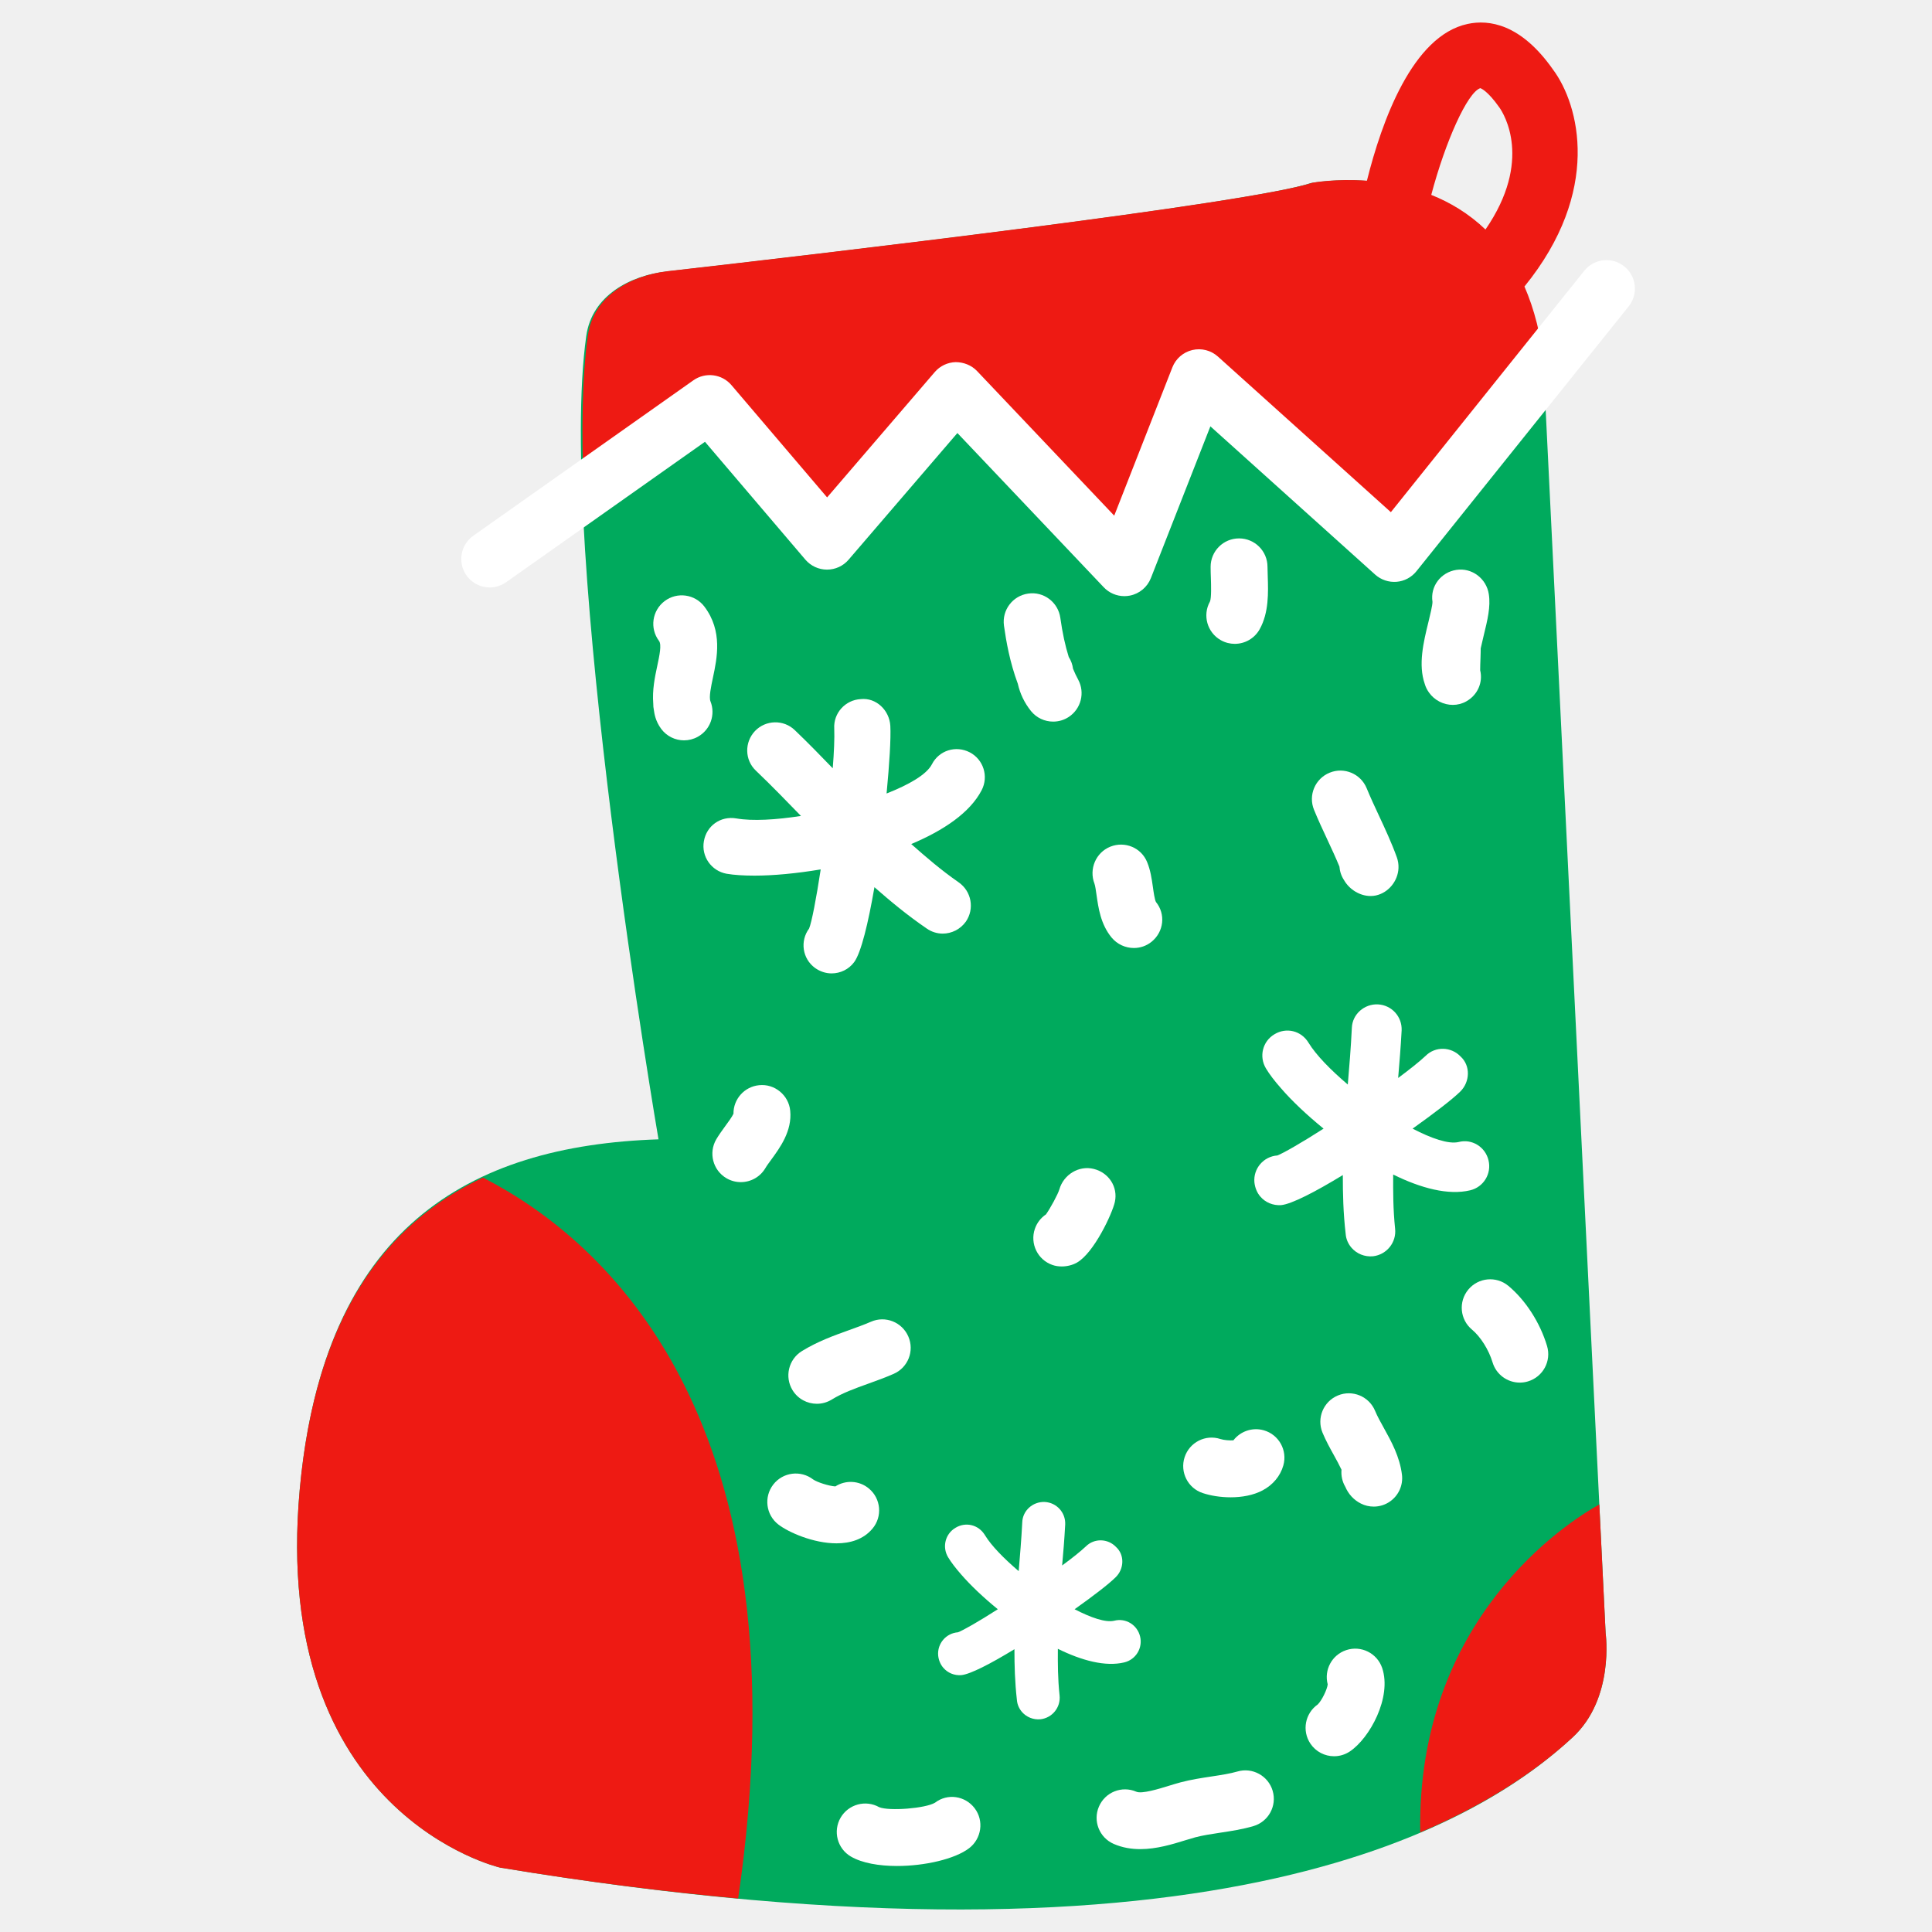
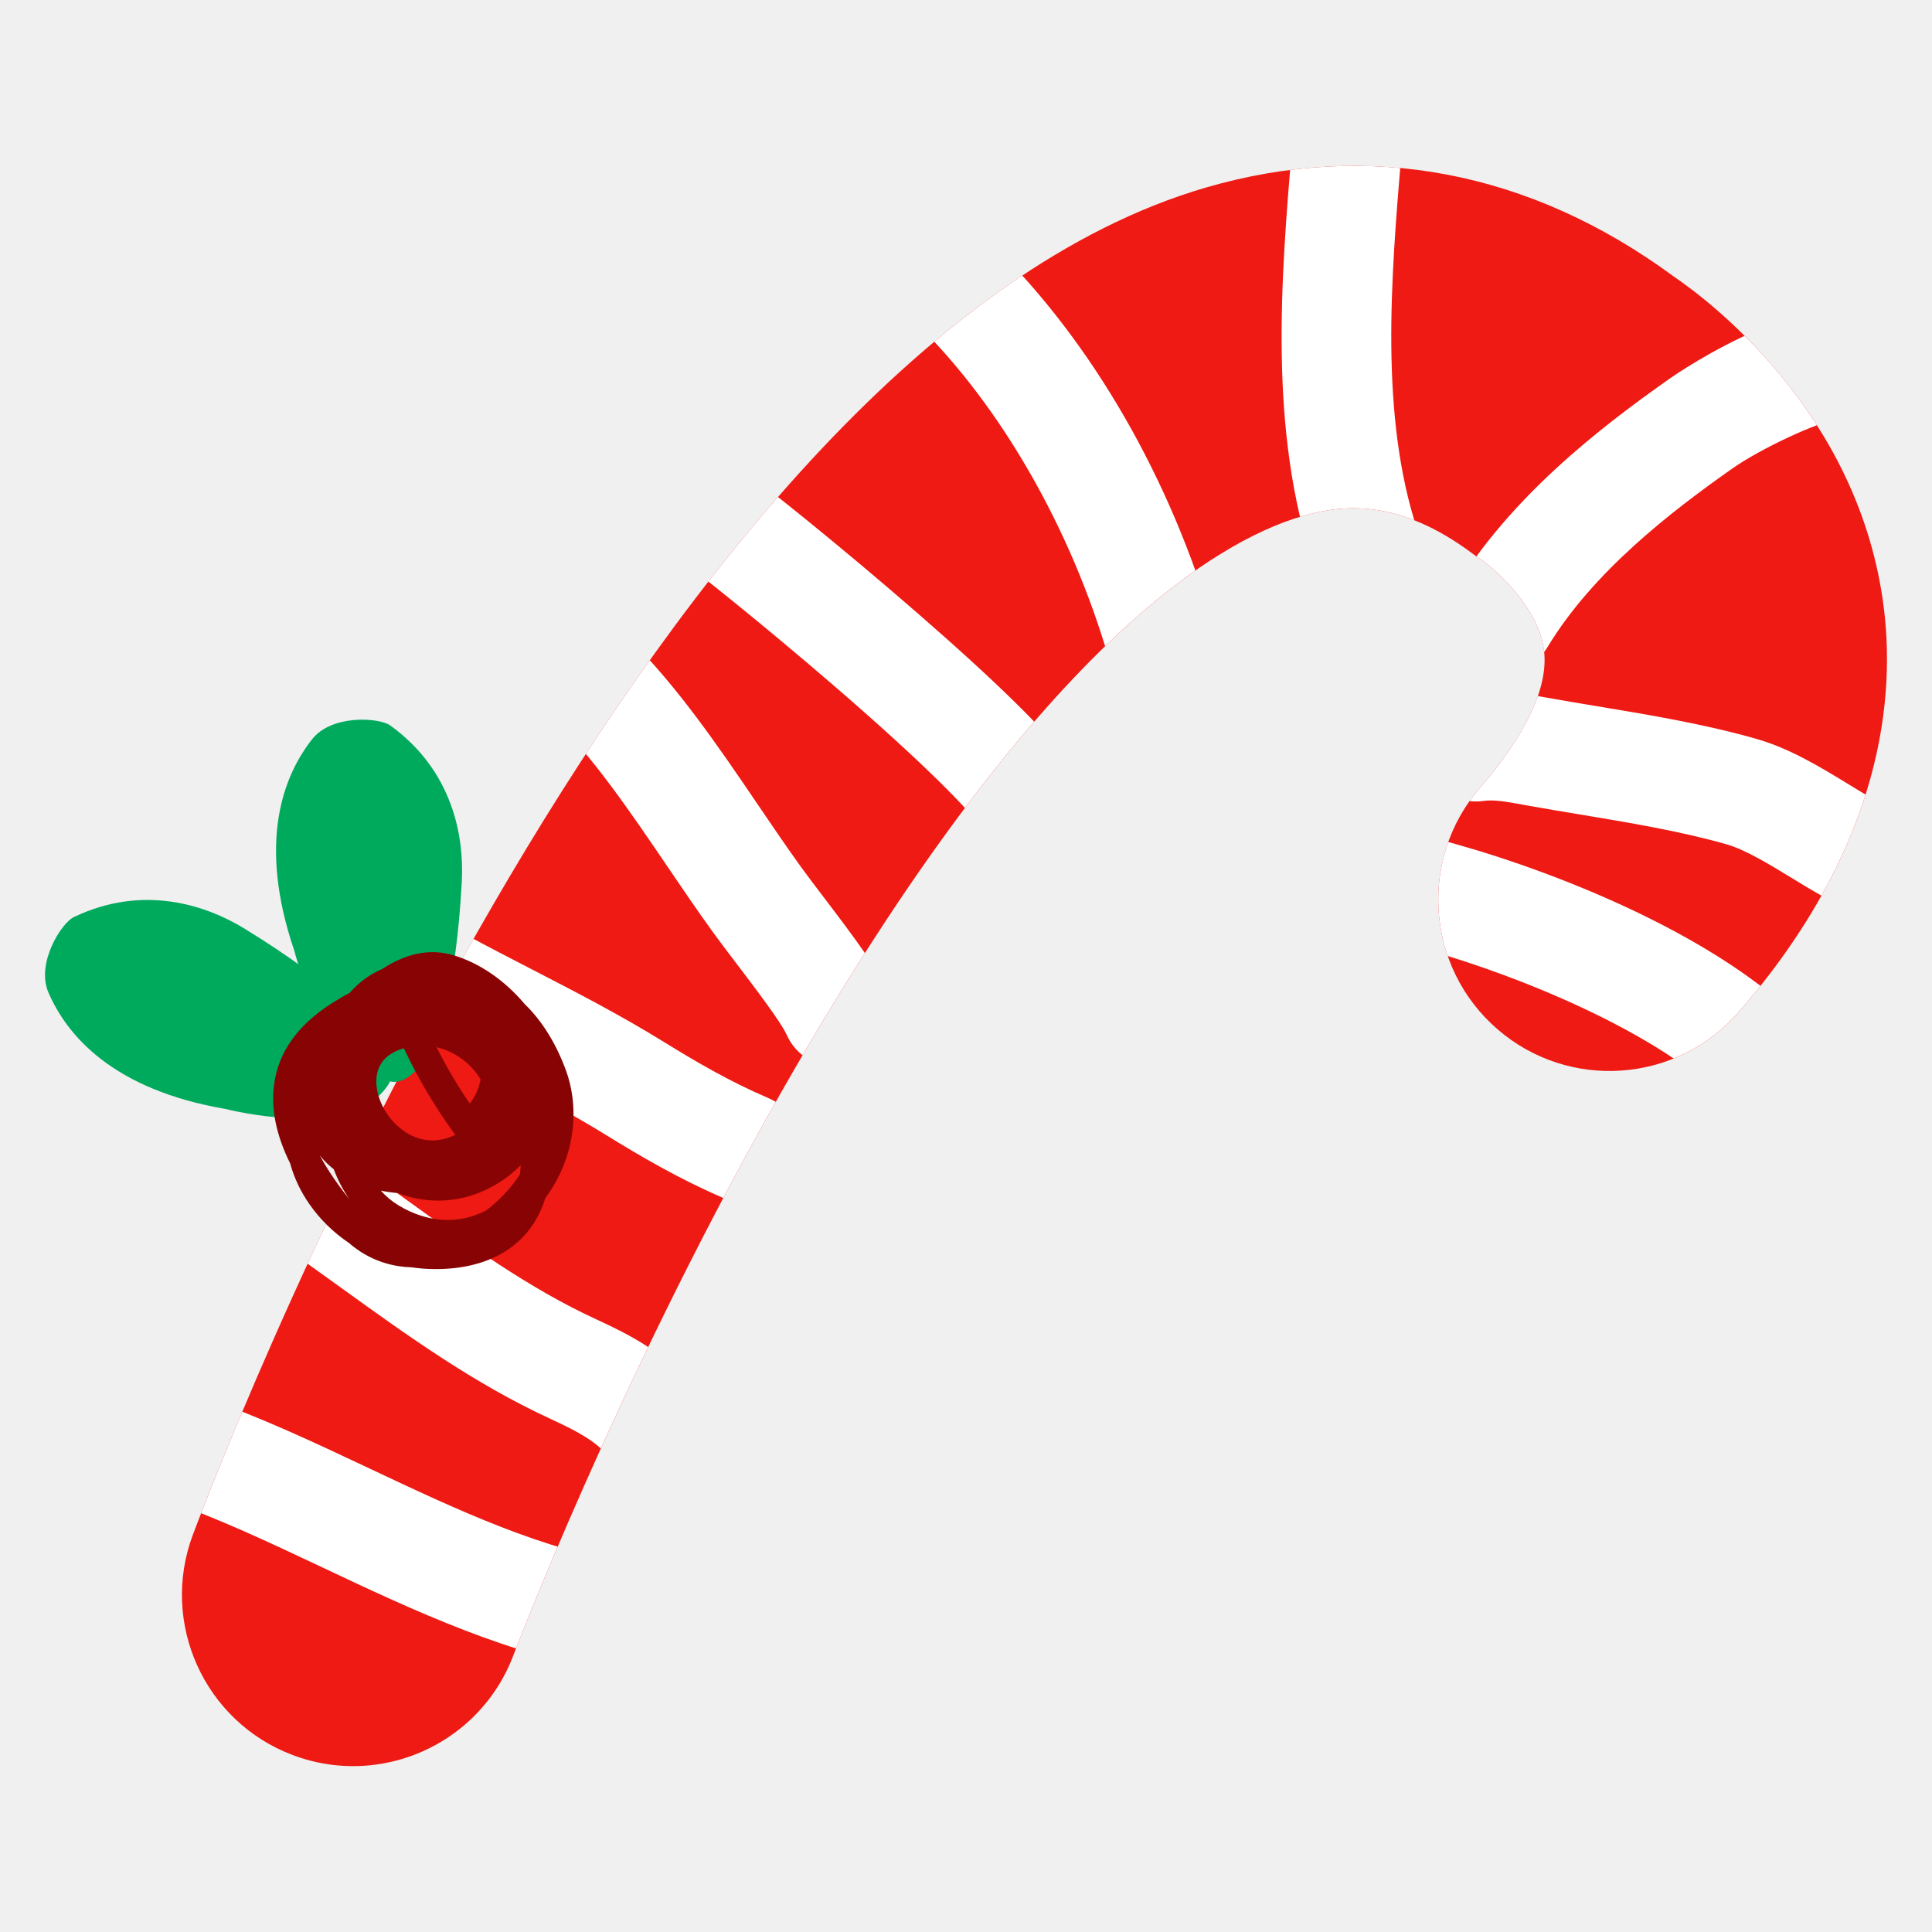
- <svg xmlns="http://www.w3.org/2000/svg" version="1.1" id="Capa_1" x="0px" y="0px" width="200px" height="200px" viewBox="0 0 200 200" enable-background="new 0 0 200 200" xml:space="preserve">
+ <svg xmlns="http://www.w3.org/2000/svg" xmlns:xlink="http://www.w3.org/1999/xlink" version="1.1" id="Capa_1" x="0px" y="0px" width="200px" height="200px" viewBox="0 0 200 200" enable-background="new 0 0 200 200" xml:space="preserve">
  <g>
    <g>
      <g>
-         <path fill="#00AA5D" d="M68.999,28.102c16.309-1.854,60.303-7.016,66.695-9.148c0,0,23.762-4.589,24.254,22.288l6.267,127.835     c0,0,0.945,6.721-3.399,10.756c-9.155,8.513-35.911,25.939-111.039,13.502c0,0-23.814-5.469-20.75-39.118     c2.47-27.086,17.477-35.617,37.141-36.274c0,0-10.552-61.529-7.477-83.175C61.286,30.589,65.221,28.531,68.999,28.102z" />
+         <path fill="#EE1A13" d="M37.762,182.788c-2.463,0.167-5.002-0.176-7.465-1.107c-9.15-3.458-13.773-13.687-10.316-22.845     c4.732-12.517,47.834-122.774,104.834-139.415c16.85-4.916,33.574-1.742,48.428,9.186c3.822,2.603,18.797,13.93,21.646,33.403     c1.463,9.984,0.064,25.502-14.887,42.744c-6.408,7.401-17.605,8.193-24.998,1.78c-7.4-6.414-8.197-17.608-1.781-25.005     c3.355-3.868,7.229-9.482,6.607-14.25c-0.566-4.393-5.01-8.328-6.521-9.358c-0.377-0.241-0.52-0.349-0.877-0.617     c-7.693-5.747-13.484-5.081-17.682-3.854c-9.113,2.662-28.367,14.188-54.934,61.488c-16.189,28.835-26.572,56.151-26.674,56.425     C50.613,178.058,44.465,182.329,37.762,182.788z" />
+       </g>
+     </g>
+     <g>
+       <defs>
+         <path id="SVGID_3_" d="M37.762,182.787c-2.463,0.167-5.002-0.177-7.465-1.108c-9.15-3.458-13.773-13.688-10.316-22.843     C24.713,146.316,67.814,36.06,124.814,19.42c16.85-4.916,33.574-1.743,48.428,9.185c3.818,2.601,18.797,13.93,21.646,33.403     c1.463,9.984,0.064,25.502-14.887,42.744c-6.408,7.401-17.605,8.193-24.998,1.781c-7.4-6.415-8.197-17.609-1.781-25.004     c3.355-3.87,7.229-9.485,6.607-14.251c-0.566-4.393-5.01-8.328-6.521-9.358c-0.377-0.241-0.52-0.349-0.877-0.618     c-7.693-5.747-13.484-5.079-17.682-3.854c-9.113,2.662-28.367,14.188-54.934,61.488c-16.189,28.835-26.572,56.151-26.674,56.425     C50.613,178.056,44.465,182.327,37.762,182.787z" />
+       </defs>
+       <clipPath id="SVGID_2_">
+         <use xlink:href="#SVGID_3_" overflow="visible" />
+       </clipPath>
+       <g clip-path="url(#SVGID_2_)">
+         <g>
+           <path fill="#FFFFFF" d="M64.73,173.235c-0.297,0-0.598-0.023-0.898-0.071c-11.086-1.764-20.918-6.403-30.428-10.89      c-5.557-2.622-10.807-5.099-16.162-6.959c-2.959-1.028-4.525-4.26-3.498-7.219s4.262-4.523,7.219-3.497      c5.93,2.06,11.701,4.783,17.283,7.416c9.193,4.338,17.877,8.436,27.369,9.946c3.094,0.492,5.201,3.399,4.709,6.493      C69.881,171.245,67.471,173.235,64.73,173.235z" />
+         </g>
+         <g>
+           <path fill="#FFFFFF" d="M67.299,152.753c-1.615,0-3.223-0.688-4.344-2.023c-1.27-1.512-3.08-2.52-5.977-3.852      c-7.881-3.625-14.877-8.672-21.645-13.553c-2.424-1.749-4.93-3.558-7.396-5.236c-2.588-1.764-3.258-5.292-1.494-7.881      c1.762-2.59,5.289-3.258,7.879-1.496c2.594,1.766,5.164,3.621,7.65,5.414c6.617,4.773,12.867,9.283,19.746,12.447      c3.428,1.577,7.018,3.405,9.92,6.86c2.018,2.398,1.705,5.977-0.693,7.992C69.883,152.317,68.588,152.753,67.299,152.753z" />
+         </g>
+         <g>
+           <path fill="#FFFFFF" d="M79.732,125.723c-0.918,0-1.969-0.226-3.154-0.811c-0.369-0.182-0.834-0.431-1.248-0.652      c-0.191-0.103-0.365-0.198-0.494-0.263c-4.578-1.97-8.686-4.391-12.104-6.503c-4.129-2.554-8.422-4.768-12.965-7.111      c-4.453-2.297-9.061-4.673-13.467-7.386c-2.668-1.642-3.498-5.136-1.855-7.803c1.639-2.668,5.133-3.5,7.803-1.857      c4.043,2.488,8.258,4.662,12.719,6.964c4.537,2.34,9.229,4.76,13.729,7.544c3.244,2.003,6.789,4.09,10.713,5.769      c0.154,0.065,0.475,0.224,0.865,0.427c0.885,0.161,1.744,0.537,2.5,1.14c3.57,2.85,2.709,6.361,1.637,7.987      C84.193,123.497,82.617,125.723,79.732,125.723z" />
+         </g>
+         <g>
+           <path fill="#FFFFFF" d="M86.613,110.474c-2.186,0-4.27-1.271-5.201-3.402c-0.541-1.241-3.545-5.187-5.158-7.307      c-0.936-1.229-1.811-2.382-2.494-3.327c-1.594-2.208-3.174-4.532-4.699-6.78c-3.758-5.537-7.645-11.262-12.02-15.602      c-2.223-2.207-2.236-5.798-0.029-8.021c2.205-2.224,5.797-2.237,8.021-0.031c5.152,5.114,9.352,11.3,13.414,17.283      c1.549,2.281,3.012,4.436,4.508,6.509c0.635,0.88,1.455,1.953,2.326,3.099c3.285,4.318,5.516,7.32,6.527,9.635      c1.254,2.871-0.057,6.214-2.928,7.468C88.143,110.321,87.371,110.474,86.613,110.474z" />
+         </g>
+         <g>
+           <path fill="#FFFFFF" d="M106.943,90.328c-1.369,0-2.744-0.494-3.832-1.494c-1.049-0.961-1.652-2.227-1.801-3.537      c-1.365-1.783-5.58-6.196-14.957-14.291C78.816,64.5,71.711,58.856,70.6,58.111c-2.59-1.738-3.314-5.258-1.59-7.859      c1.725-2.601,5.205-3.335,7.816-1.624c1.744,1.145,10.314,8.022,18.121,14.816c17.119,14.896,17.471,17.723,17.754,19.995      c0.232,1.867-0.344,3.709-1.576,5.054C110.006,89.71,108.479,90.328,106.943,90.328z" />
+         </g>
+         <g>
+           <path fill="#FFFFFF" d="M120.607,73.601c-2.492,0-4.775-1.652-5.467-4.169c-3.709-13.49-10.785-26.282-19.414-35.097      c-2.191-2.238-2.152-5.83,0.086-8.021c2.24-2.19,5.83-2.152,8.021,0.086c10.08,10.297,17.979,24.511,22.244,40.024      c0.83,3.02-0.943,6.142-3.965,6.973C121.609,73.535,121.104,73.601,120.607,73.601z" />
+         </g>
+         <g>
+           <path fill="#FFFFFF" d="M141.395,62.485c-2.373,0-4.586-1.5-5.379-3.875c-4.711-14.09-3.412-29.686-2.266-43.444      c0.26-3.123,3.002-5.446,6.123-5.182c3.123,0.26,5.441,3.001,5.182,6.123c-1.055,12.669-2.252,27.029,1.721,38.906      c0.992,2.971-0.611,6.185-3.582,7.178C142.598,62.39,141.99,62.485,141.395,62.485z" />
+         </g>
+         <g>
+           <path fill="#FFFFFF" d="M155.352,69.703c-1,0-2.012-0.265-2.93-0.821c-2.682-1.622-3.539-5.109-1.916-7.789      c5.789-9.563,14.967-16.718,22.316-21.882c0.658-0.463,16.26-11.319,23.531-5.532c2.449,1.951,2.855,5.52,0.904,7.97      c-1.639,2.056-4.416,2.671-6.715,1.663c-2.346,0.324-8.361,3.183-11.197,5.178c-6.443,4.528-14.439,10.719-19.135,18.477      C159.145,68.729,157.271,69.703,155.352,69.703z" />
+         </g>
+         <g>
+           <path fill="#FFFFFF" d="M193.539,94.495c-0.645,0-1.297-0.11-1.936-0.342c-1.943-0.706-3.949-1.934-6.074-3.234      c-2.258-1.381-4.816-2.948-6.795-3.514c-4.752-1.36-10.123-2.252-15.318-3.115c-1.771-0.294-3.527-0.586-5.248-0.894      l-0.611-0.11c-1.617-0.294-2.895-0.528-3.988-0.372c-3.098,0.433-5.971-1.724-6.406-4.826c-0.438-3.102,1.723-5.971,4.824-6.407      c2.908-0.411,5.398,0.044,7.6,0.444l0.574,0.104c1.676,0.299,3.389,0.583,5.113,0.87c5.51,0.915,11.207,1.861,16.582,3.4      c3.463,0.991,6.721,2.985,9.596,4.745c1.479,0.905,3.156,1.931,4.023,2.246c2.943,1.069,4.465,4.322,3.395,7.267      C198.033,93.063,195.857,94.495,193.539,94.495z" />
+         </g>
+         <g>
+           <path fill="#FFFFFF" d="M181.07,114.104c-1.344,0-2.691-0.475-3.773-1.439c-7.32-6.527-21.5-12.287-31.578-14.877      c-3.033-0.78-4.861-3.872-4.08-6.906c0.779-3.034,3.875-4.86,6.904-4.082c10.885,2.798,26.922,9.033,36.305,17.398      c2.338,2.084,2.543,5.67,0.459,8.008C184.186,113.463,182.631,114.104,181.07,114.104z" />
+         </g>
      </g>
    </g>
    <g>
      <g>
-         <path fill="#EE1A13" d="M49.999,121.908c-10.236,4.802-17.353,14.486-18.972,32.309c-3.064,33.648,20.75,39.118,20.75,39.118     c8.893,1.475,17.058,2.5,24.638,3.198C83.657,146.909,62.637,128.37,49.999,121.908z" />
-       </g>
-     </g>
-     <g>
-       <g>
-         <path fill="#EE1A13" d="M147.021,189.687c7.855-3.338,12.794-7.068,15.795-9.855c4.344-4.035,3.399-10.756,3.399-10.756     l-0.655-13.334C162.233,157.575,146.654,167.572,147.021,189.687z" />
-       </g>
-     </g>
-     <g>
-       <path fill="#EE1A13" d="M160.765,7.199c-3.331-4.75-6.645-5.193-8.836-4.721c-5.713,1.221-8.89,10.072-10.426,16.229    c-3.265-0.235-5.646,0.211-5.646,0.211c-6.393,2.133-50.388,7.297-66.697,9.149c-3.778,0.432-7.71,2.49-8.304,6.668    c-0.595,4.188-0.679,9.893-0.422,16.328l13.205-9.321c0,0,9.422,11.063,10.324,12.119c0.902,1.055,16.576-12.015,16.576-12.015    l14.614,15.414l9.118-18.192L144.49,57.26l15.386-19.204c-0.326-3.337-1.061-6.093-2.065-8.396    C165.834,19.792,163.49,10.852,160.765,7.199z M153.241,9.125c0.007,0.002,0.718,0.206,1.986,2.017    c0.444,0.631,3.471,5.471-1.451,12.617c-1.732-1.657-3.666-2.809-5.613-3.583C149.638,14.606,151.912,9.567,153.241,9.125z" />
-     </g>
-     <g>
-       <g>
-         <path fill="#FFFFFF" d="M168.142,27.576c-1.271-1.02-3.123-0.813-4.14,0.456l-20.02,24.987l-17.904-16.108     c-0.722-0.647-1.71-0.897-2.648-0.676c-0.94,0.223-1.712,0.89-2.065,1.789l-6.021,15.356l-14.205-14.975     c-0.573-0.602-1.396-0.916-2.209-0.918c-0.835,0.024-1.62,0.396-2.162,1.026L85.622,51.491l-9.905-11.626     c-0.986-1.154-2.691-1.375-3.941-0.494L48.995,55.461c-1.325,0.938-1.643,2.775-0.705,4.104c0.938,1.331,2.775,1.647,4.106,0.705     l20.582-14.536l10.391,12.197c0.559,0.655,1.375,1.034,2.236,1.036c0.002,0,0.004,0,0.007,0c0.859,0,1.677-0.374,2.233-1.026     l11.264-13.114l15.151,15.968c0.561,0.592,1.335,0.918,2.135,0.918c0.188,0,0.376-0.019,0.565-0.055     c0.989-0.192,1.811-0.878,2.179-1.813l6.159-15.711l17.06,15.349c0.603,0.542,1.413,0.809,2.21,0.746     c0.809-0.065,1.551-0.461,2.06-1.094l21.971-27.419C169.615,30.445,169.411,28.593,168.142,27.576z" />
+         <path fill="#00AA5D" d="M5.014,102.746c1.873,4.349,6.574,10.046,18.332,12.055c0,0,12.863,3.341,16.75-2.375     c0,0,4.264-4.568-14.752-16.276c-4.025-2.476-10.551-4.637-17.705-1.212C6.363,95.544,3.703,99.71,5.014,102.746z" />
      </g>
      <g>
-         <path fill="#FFFFFF" d="M78.116,90.645c1.945,0,4.341-0.225,6.843-0.643c-0.463,3.039-0.935,5.479-1.2,6.115     c-0.962,1.302-0.697,3.123,0.604,4.078c0.521,0.376,1.125,0.571,1.721,0.571c0.901,0,1.782-0.408,2.345-1.176     c0.715-0.976,1.454-4.046,2.092-7.748c1.636,1.434,3.357,2.871,5.407,4.275c0.501,0.354,1.086,0.53,1.658,0.53     c0.923,0,1.823-0.439,2.398-1.238c0.912-1.322,0.592-3.135-0.737-4.066c-1.885-1.312-3.389-2.625-4.917-3.967     c3.339-1.403,6.086-3.246,7.294-5.582c0.736-1.422,0.182-3.173-1.231-3.91c-1.443-0.75-3.184-0.208-3.923,1.236     c-0.553,1.067-2.375,2.111-4.691,3.022c0.288-3.022,0.459-5.682,0.387-7.016c-0.099-1.607-1.472-2.926-3.06-2.754     c-1.6,0.08-2.847,1.454-2.745,3.054c0.038,0.991-0.024,2.466-0.156,4.107c-1.248-1.293-2.478-2.56-3.935-3.956     c-1.156-1.106-3-1.062-4.109,0.093c-1.104,1.159-1.082,3.001,0.087,4.107c1.729,1.65,3.214,3.198,4.667,4.689     c-2.59,0.403-5.018,0.547-6.678,0.259c-1.66-0.288-3.104,0.779-3.37,2.355c-0.286,1.576,0.769,3.083,2.355,3.371     C76.005,90.583,76.979,90.645,78.116,90.645z" />
+         <path fill="#00AA5D" d="M32.303,76.533c-2.928,3.724-5.688,10.572-1.842,21.865c0,0,3.213,12.895,10.09,13.578     c0,0,6.053,1.566,7.256-20.735c0.25-4.715-0.967-11.485-7.398-16.136C39.273,74.281,34.34,73.928,32.303,76.533z" />
      </g>
      <g>
-         <path fill="#FFFFFF" d="M116.383,172.091c1.199-0.288,1.926-1.487,1.641-2.674c-0.286-1.209-1.485-1.948-2.675-1.641     c-0.902,0.215-2.416-0.317-4.107-1.188c1.898-1.351,3.515-2.581,4.25-3.311c0.884-0.859,0.943-2.315,0.041-3.133     c-0.848-0.892-2.261-0.921-3.123-0.062c-0.563,0.532-1.441,1.228-2.458,1.976c0.123-1.36,0.235-2.715,0.317-4.25     c0.052-1.228-0.89-2.262-2.119-2.325c-1.221-0.049-2.283,0.881-2.326,2.102c-0.093,1.833-0.238,3.461-0.369,5.059     c-1.524-1.303-2.826-2.622-3.491-3.72c-0.668-1.104-2.01-1.403-3.053-0.766c-1.056,0.622-1.404,1.986-0.761,3.052     c0.309,0.513,0.761,1.105,1.334,1.761c0.973,1.127,2.312,2.398,3.809,3.617c-1.977,1.271-3.634,2.211-4.126,2.386     c-1.233,0.093-2.152,1.167-2.048,2.396c0.047,0.482,0.232,0.931,0.527,1.272c0.453,0.532,1.129,0.82,1.858,0.768     c0.929-0.084,3.061-1.188,5.51-2.685c0,1.671,0.042,3.382,0.257,5.268c0.038,0.468,0.235,0.891,0.521,1.226     c0.463,0.533,1.17,0.832,1.926,0.758c1.219-0.144,2.099-1.238,1.969-2.468c-0.187-1.739-0.187-3.267-0.177-4.824     C111.988,171.906,114.438,172.559,116.383,172.091z" />
-       </g>
-       <g>
-         <path fill="#FFFFFF" d="M154.09,120.114c-0.33-1.392-1.72-2.252-3.093-1.893c-1.045,0.245-2.809-0.369-4.766-1.384     c2.193-1.568,4.069-2.991,4.928-3.831c1.023-1.002,1.085-2.684,0.042-3.636c-0.985-1.034-2.624-1.067-3.617-0.072     c-0.655,0.616-1.68,1.425-2.847,2.293c0.131-1.576,0.264-3.145,0.36-4.924c0.059-1.423-1.024-2.622-2.458-2.694     c-1.406-0.062-2.643,1.015-2.696,2.428c-0.103,2.13-0.264,4.013-0.42,5.869c-1.772-1.506-3.277-3.044-4.057-4.315     c-0.767-1.279-2.324-1.626-3.535-0.888c-1.227,0.725-1.626,2.303-0.876,3.543c0.356,0.595,0.876,1.278,1.545,2.036     c1.127,1.312,2.684,2.778,4.415,4.19c-2.297,1.476-4.221,2.569-4.785,2.778c-1.425,0.1-2.5,1.35-2.375,2.775     c0.06,0.552,0.264,1.075,0.612,1.476c0.522,0.614,1.312,0.943,2.151,0.89c1.084-0.103,3.554-1.381,6.39-3.113     c0,1.938,0.043,3.915,0.297,6.104c0.041,0.544,0.269,1.036,0.604,1.422c0.535,0.617,1.353,0.964,2.236,0.88     c1.413-0.172,2.437-1.442,2.274-2.866c-0.207-2.02-0.207-3.79-0.197-5.594c2.87,1.416,5.708,2.173,7.972,1.631     C153.576,122.889,154.428,121.5,154.09,120.114z" />
-       </g>
-       <g>
-         <path fill="#FFFFFF" d="M73.548,72.604c-0.175-0.437,0.063-1.55,0.252-2.442c0.434-2.041,1.026-4.833-0.873-7.356     c-0.977-1.303-2.828-1.562-4.123-0.583c-1.301,0.979-1.562,2.826-0.583,4.124c0.288,0.384,0.05,1.504-0.183,2.591     c-0.245,1.149-0.527,2.492-0.413,3.9c-0.002,0.22,0.017,0.444,0.064,0.667c0.049,0.34,0.152,1.132,0.758,1.948     c0.574,0.77,1.458,1.188,2.365,1.188c0.487,0,0.979-0.123,1.432-0.375C73.539,75.545,74.093,73.979,73.548,72.604z" />
-       </g>
-       <g>
-         <path fill="#FFFFFF" d="M111.079,69.227c-0.058-0.444-0.21-0.856-0.441-1.211c-0.37-1.168-0.655-2.502-0.874-4.059     c-0.225-1.614-1.722-2.747-3.321-2.511c-1.613,0.223-2.735,1.712-2.512,3.322c0.223,1.6,0.602,3.778,1.434,6.016     c0.229,1.024,0.689,1.981,1.356,2.816c0.581,0.72,1.434,1.101,2.301,1.101c0.561,0,1.125-0.156,1.621-0.487     c1.269-0.84,1.691-2.507,0.975-3.848C111.422,70.007,111.245,69.628,111.079,69.227z" />
-       </g>
-       <g>
-         <path fill="#FFFFFF" d="M147.492,70.805c0.088,0.307,0.225,0.583,0.427,0.874c0.578,0.823,1.521,1.291,2.476,1.291     c0.474,0,0.952-0.115,1.391-0.362c1.173-0.655,1.749-1.964,1.441-3.221c-0.004-0.341,0.019-0.842,0.034-1.279     c0.012-0.439,0.024-0.746,0.021-0.988c0.106-0.49,0.223-0.974,0.312-1.339c0.392-1.6,0.729-2.981,0.527-4.274     c-0.244-1.61-1.748-2.763-3.363-2.511c-1.606,0.247-2.715,1.7-2.468,3.308c0.006,0.345-0.25,1.391-0.419,2.084     C147.362,66.461,146.793,68.8,147.492,70.805z" />
-       </g>
-       <g>
-         <path fill="#FFFFFF" d="M126.389,66.277c0.454,0.254,0.948,0.374,1.435,0.374c1.031,0,2.035-0.544,2.574-1.509     c0.964-1.727,0.893-3.812,0.838-5.488c-0.012-0.338-0.025-0.669-0.025-0.976c0-1.626-1.317-2.943-2.943-2.943     c-1.629,0-2.945,1.317-2.945,2.943c0,0.372,0.011,0.768,0.027,1.176c0.022,0.712,0.066,2.043-0.094,2.415     C124.462,63.689,124.968,65.482,126.389,66.277z" />
-       </g>
-       <g>
-         <path fill="#FFFFFF" d="M138.657,89.708c0.038,0.497,0.198,0.986,0.484,1.413c0.55,0.964,1.644,1.634,2.742,1.634     c0.185,0,0.371-0.017,0.554-0.058c1.306-0.288,2.278-1.497,2.334-2.833c0.016-0.381-0.043-0.76-0.172-1.12     c-0.543-1.504-1.214-2.943-1.863-4.334c-0.438-0.94-0.875-1.873-1.257-2.807c-0.616-1.506-2.331-2.231-3.839-1.612     c-1.506,0.617-2.229,2.334-1.613,3.84c0.415,1.02,0.89,2.039,1.37,3.065C137.848,87.863,138.28,88.792,138.657,89.708z" />
-       </g>
-       <g>
-         <path fill="#FFFFFF" d="M113.514,92.655c0.192,1.341,0.427,3.01,1.54,4.378c0.588,0.722,1.456,1.104,2.327,1.104     c0.647,0,1.3-0.214,1.837-0.653c1.263-1.026,1.473-2.852,0.444-4.113c-0.131-0.24-0.247-1.056-0.314-1.543     c-0.122-0.852-0.247-1.734-0.597-2.583c-0.608-1.497-2.306-2.197-3.809-1.598c-1.501,0.6-2.229,2.319-1.644,3.828     C113.375,91.662,113.458,92.26,113.514,92.655z" />
-       </g>
-       <g>
-         <path fill="#FFFFFF" d="M81.803,114.983c-0.156-1.622-1.622-2.812-3.217-2.644c-1.529,0.148-2.674,1.446-2.657,2.955     c-0.142,0.317-0.583,0.918-0.859,1.292c-0.348,0.476-0.674,0.936-0.921,1.354c-0.821,1.405-0.351,3.209,1.055,4.032     c0.469,0.274,0.982,0.401,1.486,0.401c1.012,0,1.996-0.521,2.545-1.456c0.153-0.264,0.373-0.552,0.592-0.854     C80.747,118.804,82.01,117.079,81.803,114.983z" />
-       </g>
-       <g>
-         <path fill="#FFFFFF" d="M109.666,123.122c-0.146,0.501-0.926,1.943-1.389,2.593c-0.518,0.346-0.931,0.861-1.148,1.495     c-0.527,1.537,0.291,3.214,1.828,3.742c0.297,0.103,0.623,0.151,0.952,0.151c0.548,0,1.11-0.137,1.565-0.394     c1.769-0.993,3.673-5.087,3.935-6.282c0.343-1.552-0.628-3.03-2.171-3.418C111.686,120.615,110.103,121.596,109.666,123.122z" />
-       </g>
-       <g>
-         <path fill="#FFFFFF" d="M142.348,146.051c-0.623-1.501-2.345-2.217-3.849-1.593c-1.504,0.624-2.215,2.346-1.594,3.848     c0.351,0.842,0.778,1.611,1.19,2.355c0.276,0.499,0.556,1.007,0.777,1.483c-0.055,0.6,0.072,1.214,0.385,1.754     c0.34,0.789,0.884,1.374,1.617,1.748c0.421,0.213,0.878,0.317,1.333,0.317c0.592,0,1.185-0.178,1.689-0.533     c0.89-0.623,1.365-1.685,1.235-2.765c-0.228-1.871-1.108-3.459-1.886-4.86C142.919,147.216,142.591,146.636,142.348,146.051z" />
-       </g>
-       <g>
-         <path fill="#FFFFFF" d="M90.155,136.828c-0.75,0.324-1.516,0.597-2.276,0.871c-1.593,0.571-3.238,1.164-4.868,2.166     c-1.383,0.854-1.815,2.67-0.963,4.054c0.558,0.904,1.523,1.4,2.512,1.4c0.527,0,1.06-0.141,1.542-0.437     c1.108-0.684,2.401-1.149,3.771-1.641c0.881-0.316,1.761-0.635,2.629-1.015c1.495-0.646,2.176-2.379,1.528-3.872     C93.381,136.861,91.649,136.168,90.155,136.828z" />
-       </g>
-       <g>
-         <path fill="#FFFFFF" d="M96.79,186.615c-0.979,0.59-4.734,0.89-5.778,0.463c-1.396-0.787-3.177-0.307-3.99,1.083     c-0.817,1.406-0.343,3.21,1.062,4.028c1.164,0.679,2.919,0.977,4.771,0.977c2.886,0,6.001-0.72,7.462-1.836     c1.293-0.985,1.563-2.849,0.578-4.142C99.911,185.894,98.085,185.622,96.79,186.615z" />
-       </g>
-       <g>
-         <path fill="#FFFFFF" d="M128.096,183.387c-0.761,0.22-1.689,0.363-2.668,0.511c-1.041,0.158-2.12,0.321-3.211,0.609     c-0.394,0.104-0.816,0.234-1.257,0.37c-0.963,0.297-2.754,0.851-3.323,0.602c-1.5-0.65-3.228,0.038-3.874,1.533     c-0.646,1.489,0.038,3.223,1.533,3.871c0.901,0.391,1.83,0.538,2.744,0.538c1.691,0,3.333-0.505,4.658-0.915     c0.364-0.112,0.717-0.221,1.031-0.306c0.774-0.205,1.65-0.337,2.578-0.478c1.13-0.17,2.301-0.349,3.44-0.682     c1.563-0.457,2.456-2.093,2-3.652C131.291,183.824,129.642,182.929,128.096,183.387z" />
-       </g>
-       <g>
-         <path fill="#FFFFFF" d="M139.353,170.822c-1.48,0.496-2.305,2.053-1.909,3.542c-0.051,0.527-0.631,1.703-1.034,2.082     c-1.308,0.917-1.652,2.713-0.761,4.05c0.569,0.849,1.502,1.31,2.452,1.31c0.564,0,1.13-0.161,1.633-0.496     c2.057-1.371,4.367-5.602,3.35-8.634C142.565,171.134,140.897,170.302,139.353,170.822z" />
-       </g>
-       <g>
-         <path fill="#FFFFFF" d="M130.825,148.063c-1.192-0.338-2.432,0.113-3.146,1.041c-0.395,0.02-0.965-0.017-1.332-0.134     c-1.552-0.516-3.21,0.336-3.716,1.878c-0.505,1.544,0.334,3.212,1.881,3.716c0.803,0.267,1.83,0.437,2.885,0.437     c1.154,0,2.34-0.205,3.306-0.718c1.072-0.568,1.836-1.484,2.147-2.58C133.296,150.138,132.389,148.509,130.825,148.063z" />
-       </g>
-       <g>
-         <path fill="#FFFFFF" d="M89.954,154.096c-1.014-0.851-2.425-0.9-3.48-0.223c-0.672-0.041-1.893-0.434-2.301-0.723     c-1.288-0.99-3.133-0.753-4.125,0.53c-0.995,1.288-0.761,3.137,0.524,4.133c1.061,0.818,3.632,1.952,6.023,1.952     c1.427,0,2.792-0.406,3.725-1.523C91.366,156.996,91.201,155.14,89.954,154.096z" />
-       </g>
-       <g>
-         <path fill="#FFFFFF" d="M156.145,133.112c-1.251-1.041-3.108-0.866-4.146,0.384c-1.039,1.252-0.869,3.109,0.384,4.148     c0.885,0.733,1.738,2.094,2.125,3.382c0.381,1.278,1.552,2.101,2.818,2.101c0.281,0,0.566-0.039,0.848-0.125     c1.559-0.468,2.443-2.109,1.976-3.667C159.427,136.919,157.928,134.592,156.145,133.112z" />
+         <g>
+           <path fill="#880404" d="M41.289,131.076c-1.92-0.297-3.678-1.11-5.166-2.406c-1.576-1.058-2.959-2.4-4.064-3.976      c-0.938-1.338-1.619-2.777-2.02-4.256c-1.453-2.921-2.008-5.666-1.662-8.203c0.447-3.304,2.432-6.103,5.887-8.322      c0.641-0.412,1.283-0.791,1.93-1.131c0.193-0.221,0.395-0.43,0.604-0.632c0.697-0.669,1.621-1.36,2.809-1.862      c2.281-1.496,4.766-2.181,7.396-1.387c2.727,0.837,5.277,2.622,7.311,5.036c1.748,1.69,3.164,3.935,4.201,6.676      c1.688,4.437,0.811,9.57-2.064,13.411c-1.484,4.86-5.795,7.529-11.922,7.342c-0.637-0.019-1.266-0.076-1.883-0.17      C42.188,131.184,41.736,131.144,41.289,131.076z M39.422,123.25c0.529,0.597,1.146,1.112,1.828,1.525      c3.041,1.839,6.256,2,9.094,0.518c1.367-1.041,2.561-2.314,3.475-3.714c0.051-0.317,0.072-0.642,0.08-0.967      c-0.758,0.796-1.719,1.55-2.934,2.217c-3.055,1.683-6.572,1.91-9.801,0.673C40.582,123.458,39.984,123.373,39.422,123.25z       M33.105,119.613c0.869,1.618,1.961,3.162,3.076,4.539c-0.674-0.96-1.217-2.012-1.631-3.112      C34,120.605,33.52,120.13,33.105,119.613z M41.807,108.52c-1.539,0.438-2.463,1.3-2.756,2.56      c-0.418,1.837,0.576,4.237,2.365,5.705c0.955,0.789,2.947,1.937,5.518,0.783c0.068-0.03,0.133-0.062,0.201-0.088l-0.086-0.111      C45.02,114.586,43.268,111.622,41.807,108.52z M45.191,108.411c1.014,2.012,2.162,3.958,3.438,5.825      c0.525-0.636,0.918-1.5,1.127-2.495C48.809,110.178,47.188,108.857,45.191,108.411z" />
+         </g>
      </g>
    </g>
  </g>
</svg>
